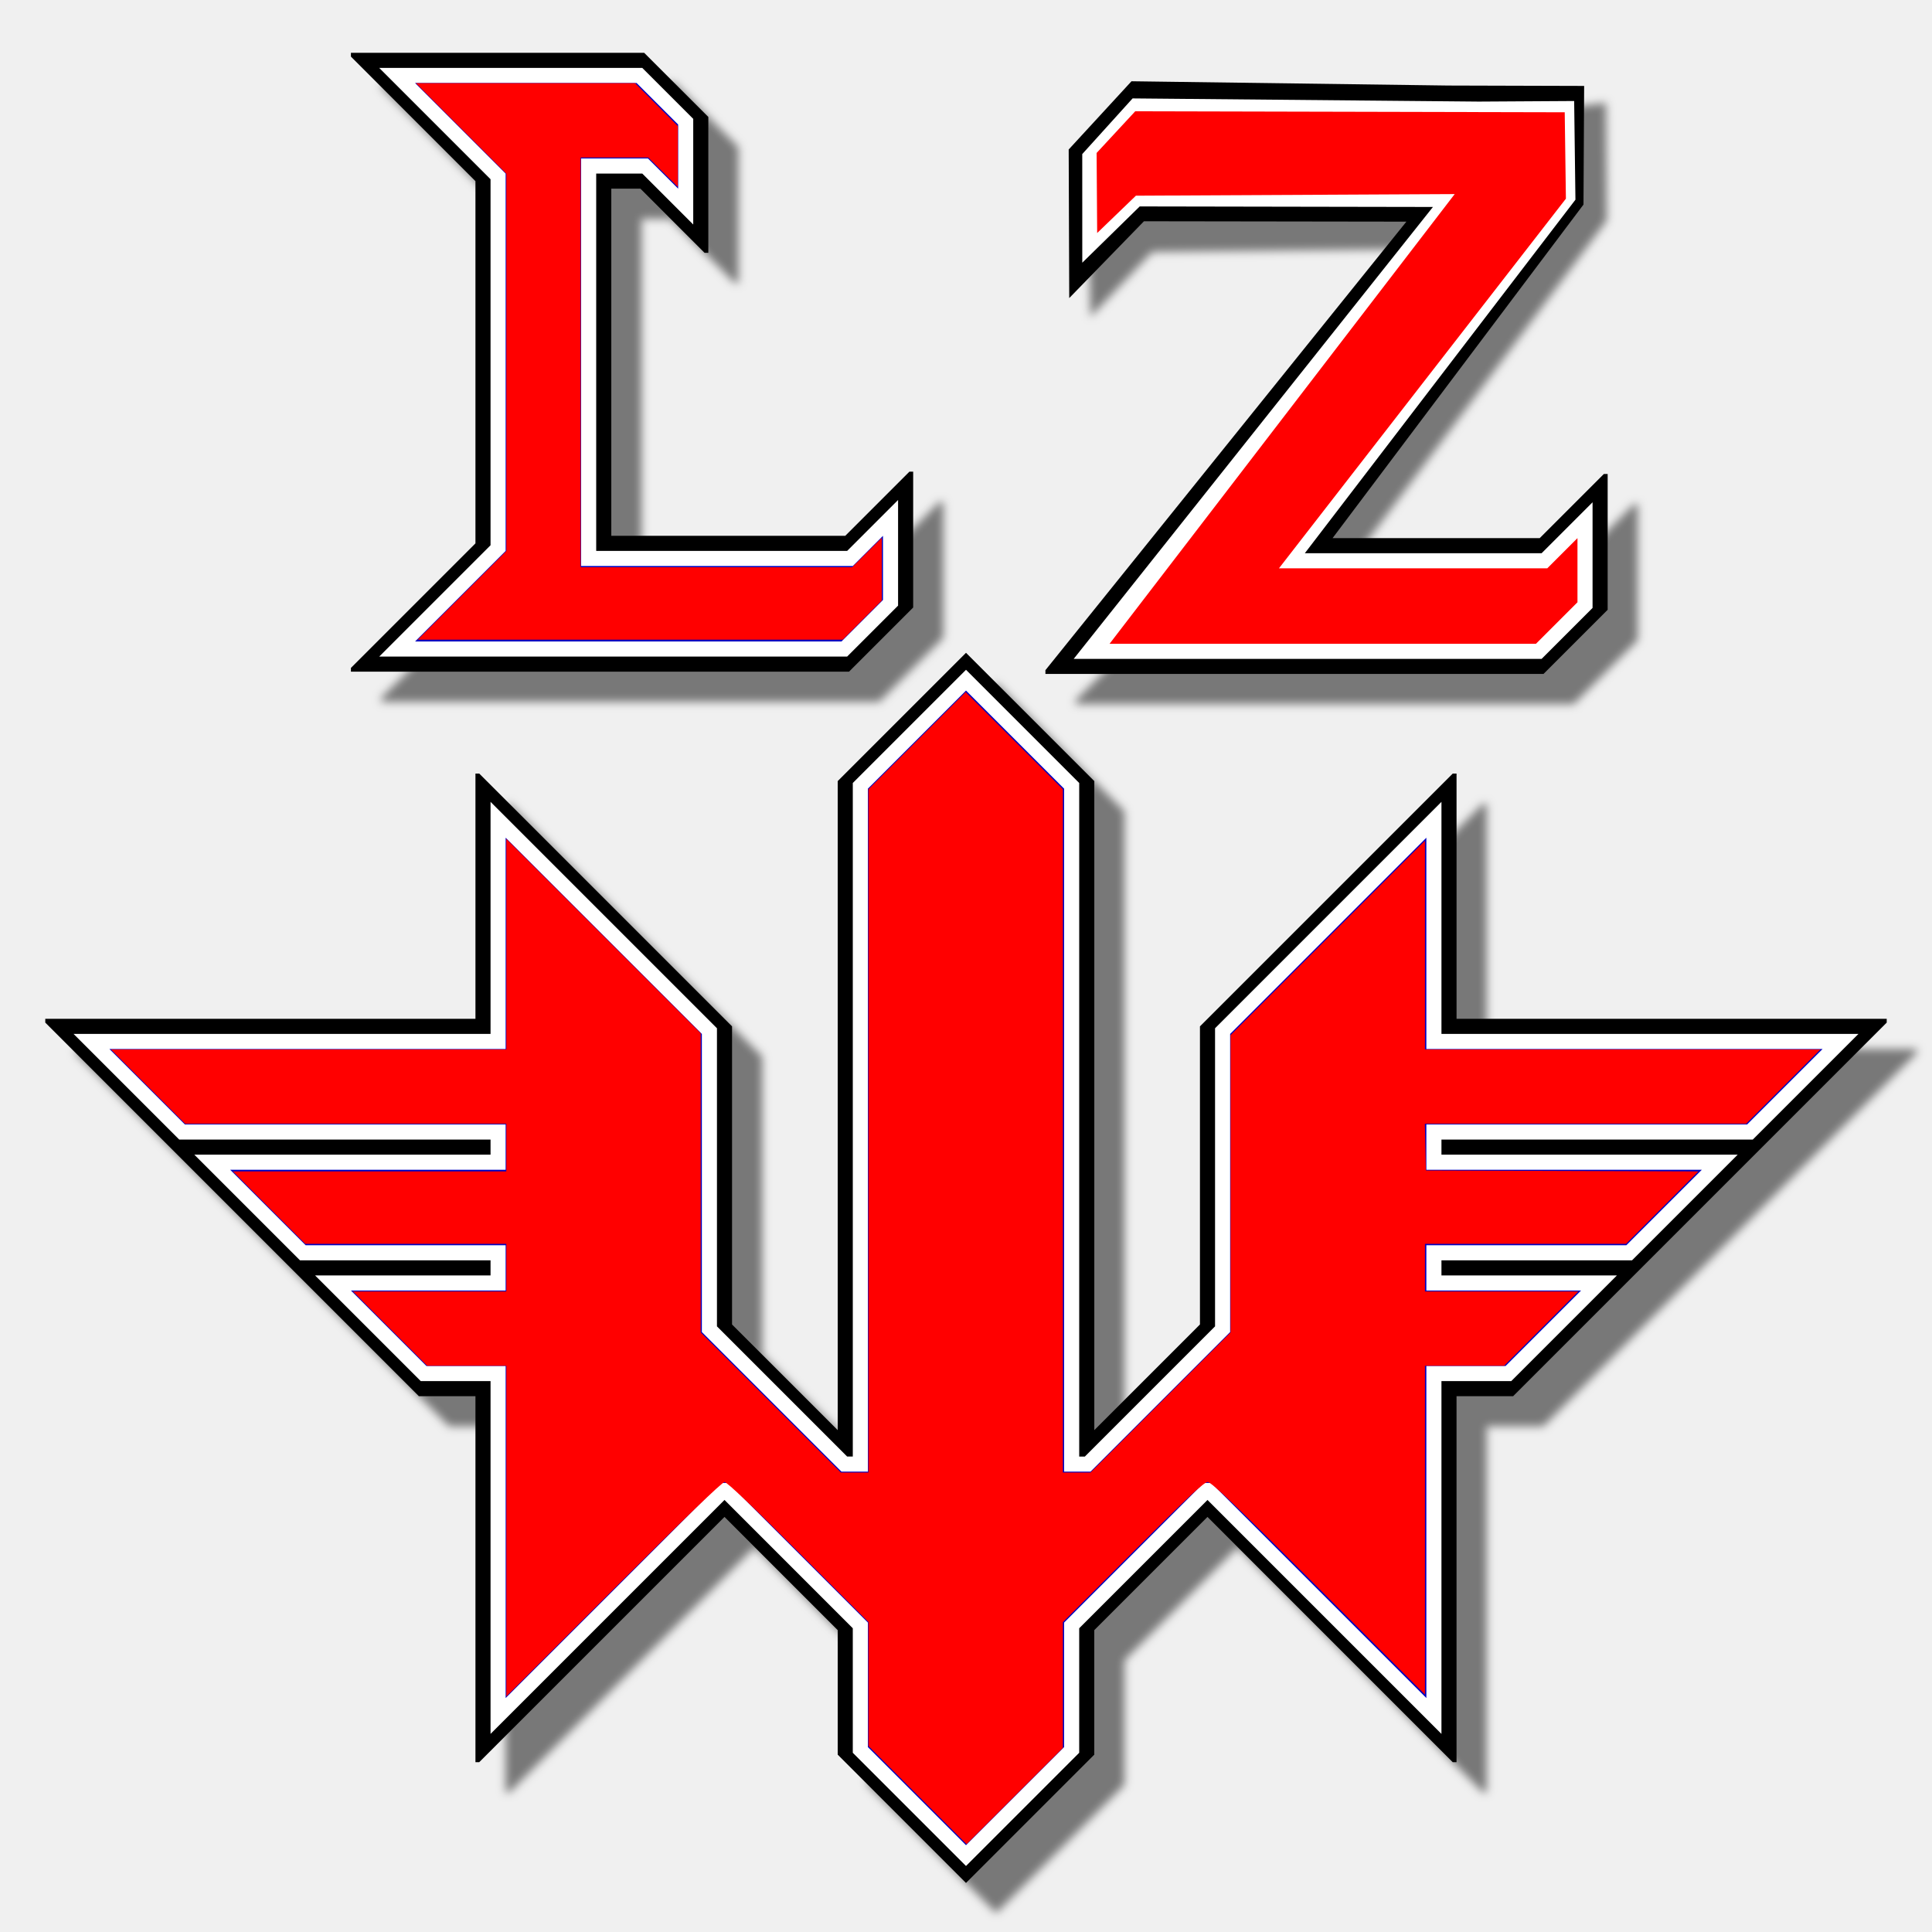
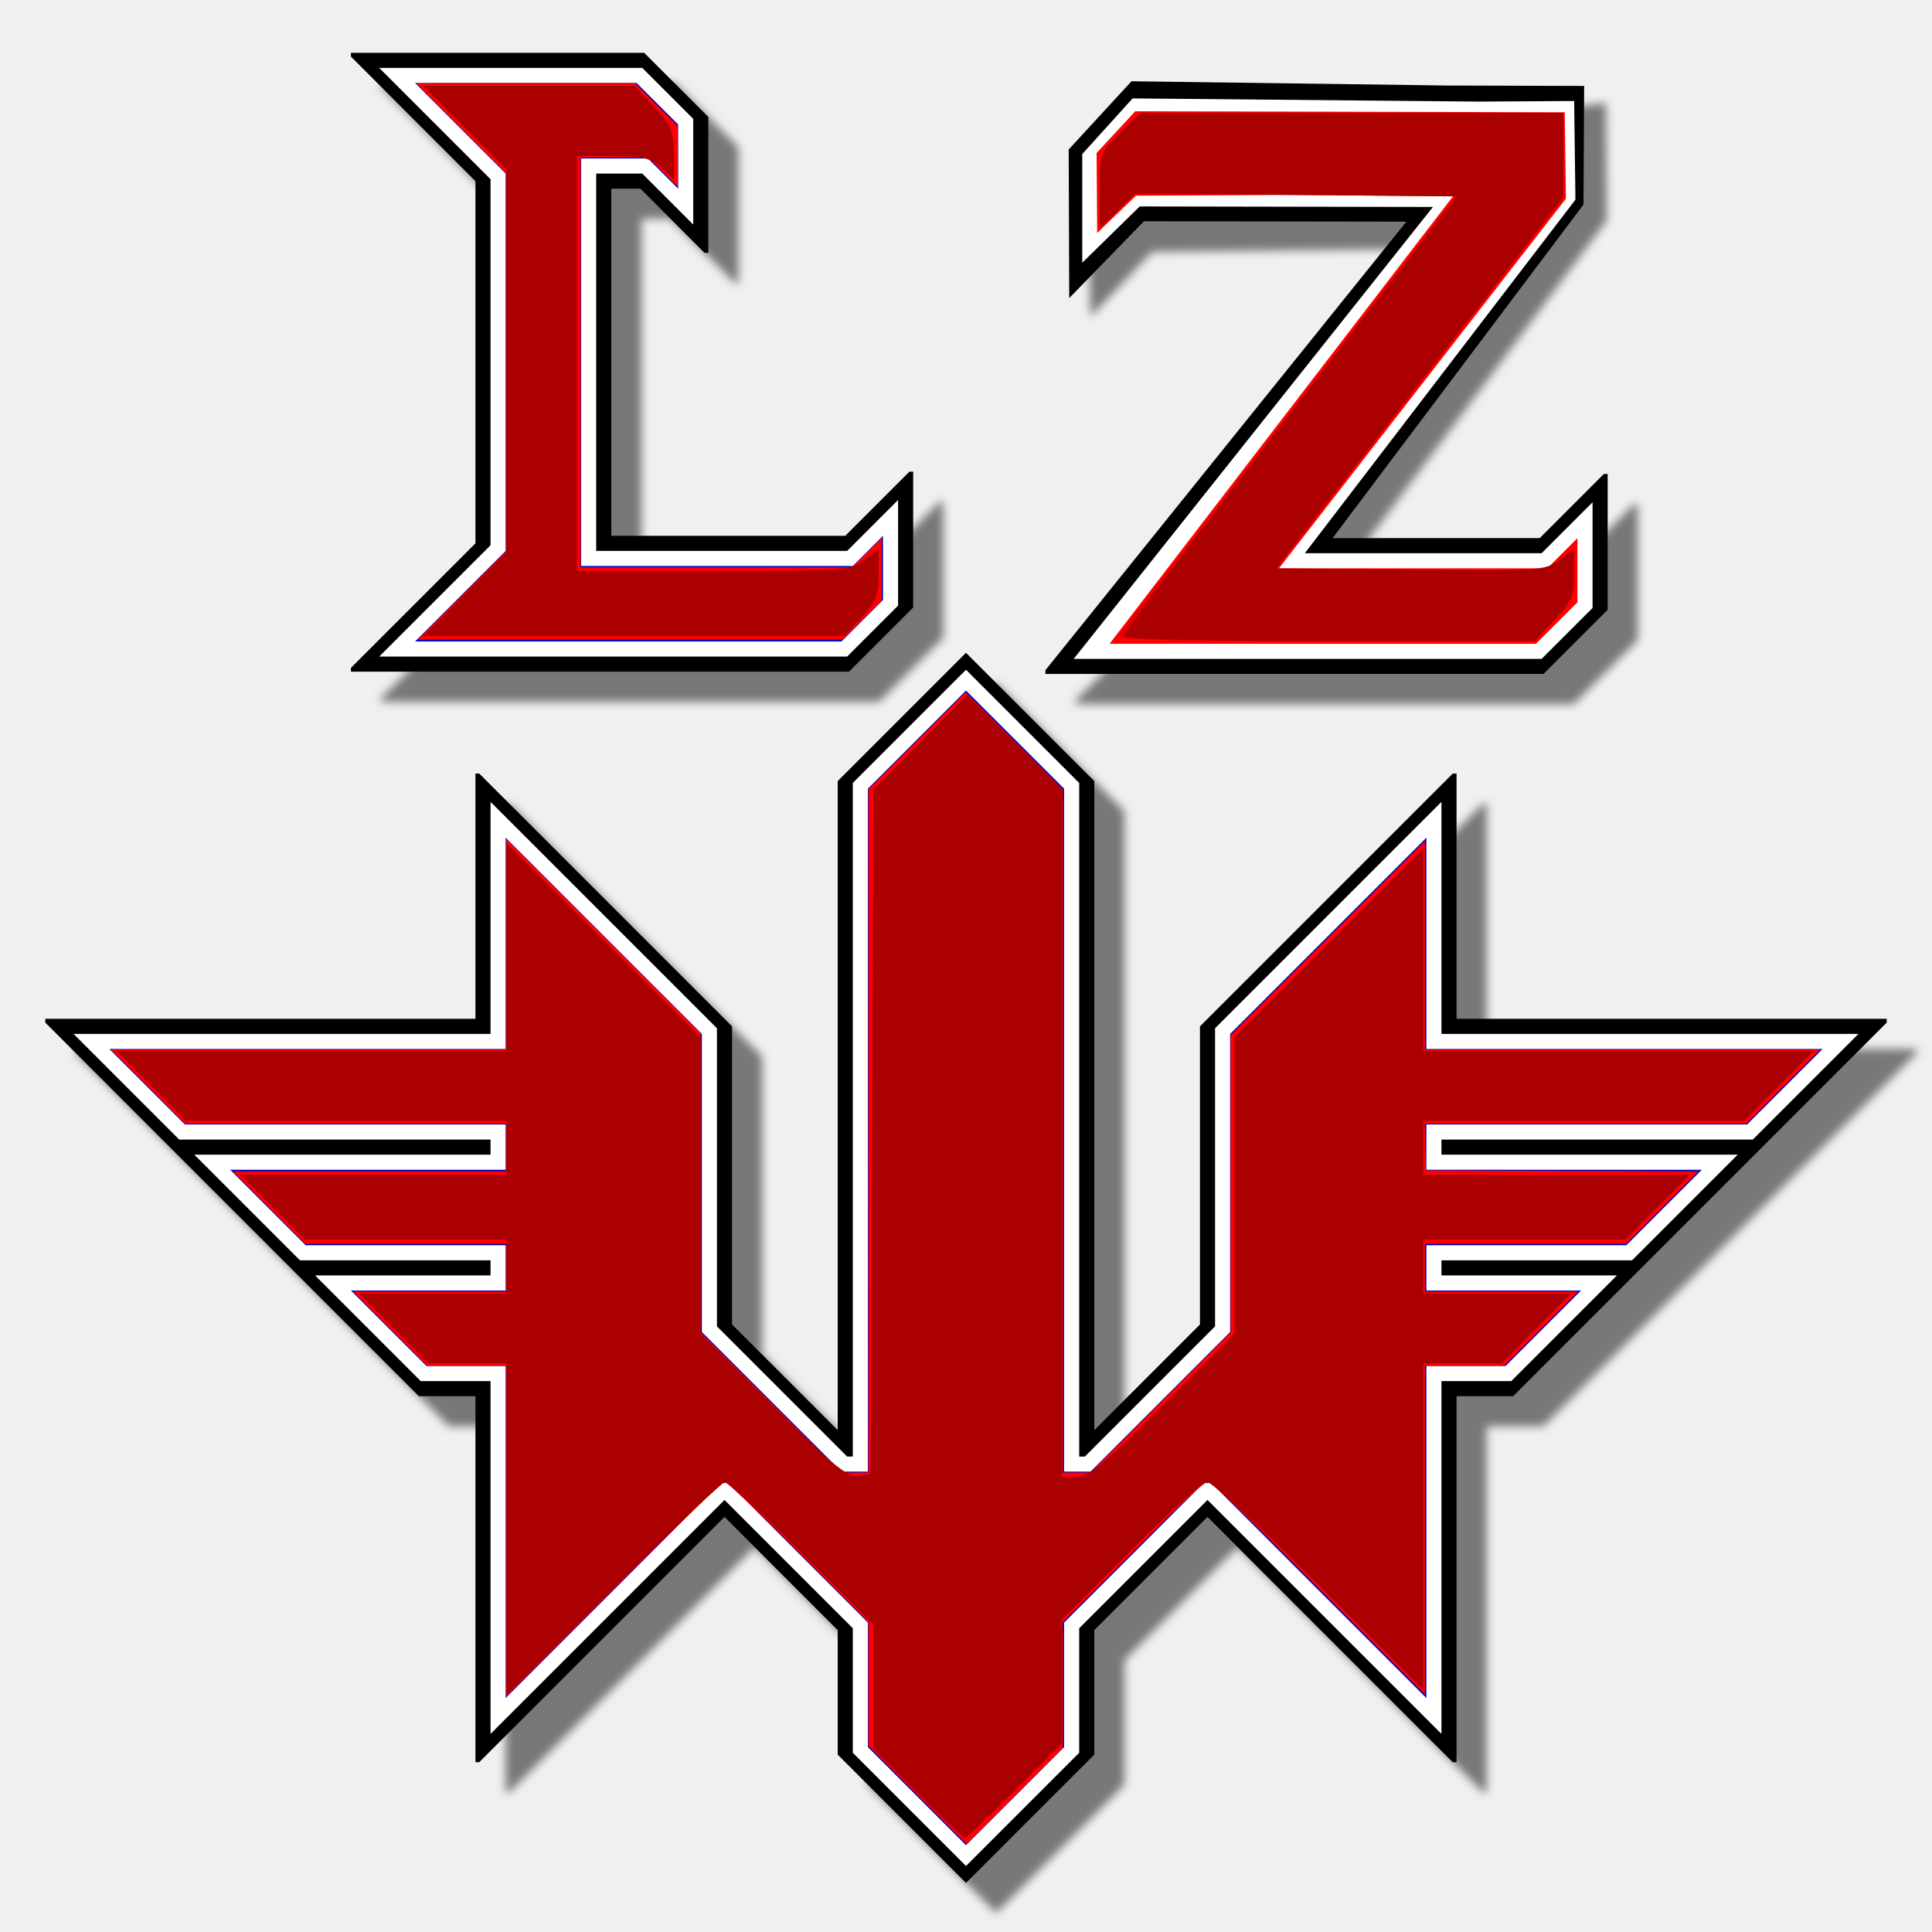
<svg xmlns="http://www.w3.org/2000/svg" width="1024" height="1024" viewBox="0 0 270.933 270.933" version="1.1" id="svg8">
  <defs id="defs2">
    <filter style="color-interpolation-filters:sRGB" id="filter4739" x="-0.02" width="1.039" y="-0.018" height="1.036">
      <feGaussianBlur stdDeviation="0.644" id="feGaussianBlur4741" />
    </filter>
    <filter style="color-interpolation-filters:sRGB" id="filter4747" x="-0.006" width="1.012" y="-0.009" height="1.018">
      <feGaussianBlur stdDeviation="0.644" id="feGaussianBlur4749" />
    </filter>
    <filter style="color-interpolation-filters:sRGB" id="filter4739-7" x="-0.02" width="1.039" y="-0.018" height="1.036">
      <feGaussianBlur stdDeviation="0.644" id="feGaussianBlur4741-0" />
    </filter>
  </defs>
  <g id="g4617" transform="translate(4.233333,-21.83332)">
    <path id="path4569" d="m 49.212,33.475 0,0.529 17.462,17.462 0,50.8 -17.462,17.462 0,0.529 69.85,0 8.996,-8.996 0,-19.05 -0.529,0 -8.996,8.996 -32.808,0 0,-14.817 0,-19.05 0,-14.817 4.082,0 8.996,8.996 0.529,0 0,-19.05 -8.996,-8.996 z" style="opacity:0.5;fill:#000000;fill-opacity:1;stroke:none;stroke-width:0.132;stroke-linecap:butt;stroke-linejoin:miter;stroke-miterlimit:4;stroke-dasharray:none;stroke-opacity:1;filter:url(#filter4739)" />
    <path id="path4573" d="m 135.467,117.612 17.992,17.992 v 91.017 L 168.275,211.804 v -41.804 l 35.454,-35.454 h 0.529 v 34.396 h 60.325 v 0.529 l -52.388,52.388 h -7.938 v 51.329 h -0.529 l -34.396,-34.396 -15.875,15.875 v 17.462 L 135.467,290.121 117.475,272.129 v -17.462 L 101.6,238.792 67.204,273.187 H 66.675 V 221.858 H 58.737 L 6.35,169.471 v -0.529 h 60.325 v -34.396 h 0.529 l 35.454,35.454 v 41.804 l 14.817,14.817 v -91.017 z" style="opacity:0.5;fill:#000000;fill-opacity:1;stroke:none;stroke-width:0.132;stroke-linecap:butt;stroke-linejoin:miter;stroke-miterlimit:4;stroke-dasharray:none;stroke-opacity:1;filter:url(#filter4747)" />
  </g>
  <g id="layer2" />
  <g id="layer1" transform="translate(0,-26.06665)">
    <g id="g4567" style="display:inline">
      <path id="path4557" d="m 135.467,117.612 17.992,17.992 v 91.017 L 168.275,211.804 v -41.804 l 35.454,-35.454 h 0.529 v 34.396 h 60.325 v 0.529 l -52.388,52.388 h -7.938 v 51.329 h -0.529 l -34.396,-34.396 -15.875,15.875 v 17.462 L 135.467,290.121 117.475,272.129 v -17.462 L 101.6,238.792 67.204,273.187 H 66.675 V 221.858 H 58.737 L 6.35,169.471 v -0.529 h 60.325 v -34.396 h 0.529 l 35.454,35.454 v 41.804 l 14.817,14.817 v -91.017 z" style="fill:#000000;fill-opacity:1;stroke:none;stroke-width:0.132;stroke-linecap:butt;stroke-linejoin:miter;stroke-miterlimit:4;stroke-dasharray:none;stroke-opacity:1" />
      <path id="path4560" d="m 135.467,119.994 15.875,15.875 v 94.456 h 0.794 l 18.256,-18.256 v -41.804 l 31.75,-31.75 v 32.544 h 58.473 l -14.817,14.817 h -43.656 v 2.117 h 41.54 l -14.817,14.817 h -26.723 v 2.117 h 24.606 l -14.817,14.817 h -9.79 v 49.477 l -32.808,-32.808 -17.992,17.992 v 17.462 l -15.875,15.875 -15.875,-15.875 v -17.462 L 101.6,236.41 68.792,269.219 V 219.742 H 59.002 L 44.185,204.925 h 24.606 v -2.117 H 42.069 L 27.252,187.992 h 41.54 l -10e-7,-2.117 H 25.135 L 10.319,171.058 h 58.473 v -32.544 l 31.75,31.75 v 41.804 l 18.256,18.256 h 0.794 v -94.456 z" style="fill:#ffffff;fill-opacity:1;stroke:none;stroke-width:0.132;stroke-linecap:butt;stroke-linejoin:miter;stroke-miterlimit:4;stroke-dasharray:none;stroke-opacity:1" />
      <path style="fill:#0000c0;fill-opacity:1;stroke:none;stroke-width:0.132;stroke-linecap:butt;stroke-linejoin:miter;stroke-miterlimit:4;stroke-dasharray:none;stroke-opacity:1" d="m 135.467,122.904 13.758,13.758 v 95.779 h 3.704 l 19.579,-19.579 V 171.058 L 200.025,143.542 v 29.633 h 55.562 l -10.583,10.583 H 200.025 v 6.35 h 38.629 l -10.583,10.583 H 200.025 v 6.35 h 21.696 L 211.137,217.625 H 200.025 v 46.567 l -30.163,-30.163 h -1.058 L 149.225,253.608 v 17.462 l -13.758,13.758 -13.758,-13.758 v -17.462 l -19.579,-19.579 h -1.058 l -30.162,30.163 v -46.567 h -11.113 L 49.212,207.042 h 21.696 v -6.35 H 42.862 L 32.279,190.108 h 38.629 v -6.35 H 25.929 L 15.346,173.175 h 55.562 V 143.542 L 98.425,171.058 v 41.804 l 19.579,19.579 h 3.704 v -95.779 z" id="path4562" />
    </g>
    <g id="g4555" />
    <g id="g4546">
      <path id="path4533" d="m 49.212,33.475 0,0.529 17.462,17.462 0,50.8 -17.462,17.462 0,0.529 69.85,0 8.996,-8.996 0,-19.05 -0.529,0 -8.996,8.996 -32.808,0 0,-14.817 0,-19.05 0,-14.817 4.082,0 8.996,8.996 0.529,0 0,-19.05 -8.996,-8.996 z" style="fill:#000000;fill-opacity:1;stroke:none;stroke-width:0.132;stroke-linecap:butt;stroke-linejoin:miter;stroke-miterlimit:4;stroke-dasharray:none;stroke-opacity:1" />
      <path style="fill:#ffffff;fill-opacity:1;stroke:none;stroke-width:0.132;stroke-linecap:butt;stroke-linejoin:miter;stroke-miterlimit:4;stroke-dasharray:none;stroke-opacity:1" d="m 53.181,35.592 15.61,15.61 0,51.329 -15.61,15.61 65.617,0 7.144,-7.144 0,-14.817 -7.144,7.144 -35.19,0 0,-19.05 0,-14.817 0,-19.05 6.463,0 7.144,7.144 0,-14.817 -7.144,-7.144 z" id="path4535" />
      <path id="path4537" d="m 58.208,37.708 12.7,12.7 0,52.917 -12.7,12.7 59.796,0 5.821,-5.821 0,-8.996 -4.233,4.233 -38.1,0 0,-23.283 0,-10.583 0,-23.283 9.374,0 4.233,4.233 0,-8.996 -5.821,-5.821 z" style="fill:#0000c0;fill-opacity:1;stroke:none;stroke-width:0.132;stroke-linecap:butt;stroke-linejoin:miter;stroke-miterlimit:4;stroke-dasharray:none;stroke-opacity:1" />
    </g>
    <path id="path4569-9" d="m 152.536,49.558 0.378,20.94 8.662,-9.105 43.575,-0.458 -36.853,45.886 -17.462,17.462 0,0.529 69.85,0 8.996,-8.996 0,-19.05 -0.529,0 -8.996,8.996 -31.296,0 36.475,-48.797 -0.113,-16.48 z" style="opacity:0.5;fill:#000000;fill-opacity:1;stroke:none;stroke-width:0.132;stroke-linecap:butt;stroke-linejoin:miter;stroke-miterlimit:4;stroke-dasharray:none;stroke-opacity:1;filter:url(#filter4739-7)" />
    <path id="path4533-3" d="m 149.943,67.867 10.478,-10.771 36.804,0.053 -50.622,62.9 0,0.529 69.85,0 8.996,-8.996 0,-19.05 -0.529,0 -8.996,8.996 -29.048,0 35.184,-46.775 0.092,-16.636 -19.053,-0.055 -44.424,-0.6 -8.808,9.569 z" style="fill:#000000;fill-opacity:1;stroke:none;stroke-width:0.132;stroke-linecap:butt;stroke-linejoin:miter;stroke-miterlimit:4;stroke-dasharray:none;stroke-opacity:1" />
    <path style="fill:#ffffff;fill-opacity:1;stroke:none;stroke-width:0.132;stroke-linecap:butt;stroke-linejoin:miter;stroke-miterlimit:4;stroke-dasharray:none;stroke-opacity:1" d="m 151.773,62.907 8.054,-7.891 41.12,0.074 -50.376,63.373 65.617,0 7.144,-7.144 0,-14.817 -7.144,7.144 -33.205,0 37.947,-49.573 -0.178,-13.841 -13.383,0.081 -48.54,-0.446 -7.06,7.806 z" id="path4535-6" />
    <path id="path4537-0" d="m 153.861,58.743 5.432,-5.234 44.707,-0.226 -48.401,63.064 59.796,0 5.821,-5.821 0,-8.996 -4.233,4.233 -37.628,0 40.238,-51.835 -0.165,-12.116 -60.231,-0.138 -5.414,5.843 z" style="fill:#ff0000;fill-opacity:1;stroke:none;stroke-width:0.132;stroke-linecap:butt;stroke-linejoin:miter;stroke-miterlimit:4;stroke-dasharray:none;stroke-opacity:1" />
    <path style="fill:#ff0000" d="m 244.886,315.541 23.478,-23.494 0,-99.989 0,-99.989 -23.983,-23.999 -23.983,-23.999 58.092,0 58.092,0 11.348,11.38 11.348,11.38 0,16.123 0,16.123 -7.851,-7.805 -7.851,-7.805 -17.908,0 -17.908,0 0,108.591 0,108.591 71.951,0 71.951,0 7.851,-7.805 7.851,-7.805 0,16.627 0,16.627 -10.336,10.371 -10.336,10.371 -112.642,0 -112.642,0 23.478,-23.494 z" id="path3450" transform="matrix(0.2645833,0,0,0.2645834,-8.0744428e-6,26.06664)" />
    <path style="fill:#ff0000" d="m 486.297,951.433 -26.004,-26.019 0,-32.828 0,-32.828 -37.128,-37.118 c -23.972,-23.965 -37.841,-37.118 -39.14,-37.118 -1.312,0 -21.787,19.773 -58.836,56.818 l -56.824,56.818 0,-87.627 0,-87.627 -20.97,0 -20.97,0 -19.679,-19.698 -19.679,-19.698 40.649,0 40.649,0 0,-12.627 0,-12.627 -53.296,0 -53.296,0 -19.173,-19.193 -19.173,-19.193 72.468,0 72.468,0 0,-12.627 0,-12.627 -85.115,0 -85.115,0 -19.679,-19.698 -19.679,-19.698 104.794,0 104.794,0 0,-55.807 0,-55.807 51.518,51.51 51.518,51.51 0,79.306 0,79.306 37.128,37.118 37.128,37.118 7.319,0 7.319,0 0,-181.077 0,-181.077 25.759,-25.744 25.759,-25.744 25.759,25.744 25.759,25.744 0,181.077 0,181.077 7.329,0 7.329,0 37.118,-37.128 37.118,-37.128 0,-78.791 0,-78.791 51.518,-51.51 51.518,-51.51 0,55.302 0,55.302 104.794,0 104.794,0 -19.679,19.698 -19.679,19.698 -85.146,0 -85.146,0 0.284,12.374 0.284,12.374 72.209,0.259 72.209,0.259 -19.166,19.186 -19.166,19.186 -53.296,0 -53.296,0 0,12.627 0,12.627 40.649,0 40.649,0 -19.679,19.698 -19.679,19.698 -20.97,0 -20.97,0 0,87.122 0,87.122 -56.319,-56.313 c -44.401,-44.396 -56.854,-56.313 -58.847,-56.313 -1.977,0 -10.607,8.083 -39.645,37.128 l -37.118,37.128 0,33.337 0,33.337 -25.514,25.499 -25.514,25.499 -26.004,-26.019 z" id="path3452" transform="matrix(0.2645833,0,0,0.2645834,-8.0744428e-6,26.06664)" />
+     <path style="fill:#d40000" d="m 246.502,314.74 22.076,-22.206 0,-101.302 0,-101.302 -22.076,-22.206 -22.076,-22.206 55.782,0 55.782,0 10.58,10.835 c 9.277,9.501 10.58,12.552 10.58,24.784 l 0,13.949 -6.613,-6.212 c -5.428,-5.099 -10.035,-6.212 -25.714,-6.212 l -19.102,0 0,110 0,110 73.387,0 c 71.416,0 73.565,-0.167 80,-6.212 l 6.613,-6.212 0,14.223 c 0,12.338 -1.249,15.434 -9.422,23.355 l -9.422,9.132 -111.226,0 -111.226,0 22.076,-22.206 z" id="path3360" transform="matrix(0.2645833,0,0,0.2645834,-8.0744428e-6,26.06664)" />
+     <path style="fill:#d40000" d="m 593.598,336.232 c 1.575,-1.964 42.326,-55 90.558,-117.857 l 87.695,-114.286 -85.027,-0.758 -85.027,-0.758 -9.466,9.175 -9.466,9.175 0,-19.981 c 0,-19.364 0.335,-20.307 10.835,-30.56 l 10.835,-10.58 112.022,0 112.022,0 0,22.516 0,22.516 -75.714,97.61 c -41.643,53.685 -75.714,98.196 -75.714,98.912 0,0.716 32.381,1.302 71.959,1.302 69.949,0 72.143,-0.173 78.571,-6.212 l 6.613,-6.212 0,14.204 c 0,12.677 -1.165,15.341 -10.835,24.784 l -10.835,10.58 -110.944,0 c -88.377,0 -110.361,-0.726 -108.081,-3.571 z" id="path3362" transform="matrix(0.2645833,0,0,0.2645834,-8.0744428e-6,26.06664)" />
+     <path style="fill:#aa0000" d="m 486.372,950.458 -23.508,-23.631 0,-32.837 0,-32.837 -37.895,-37.817 c -20.842,-20.8 -39.152,-37.817 -40.688,-37.817 -1.536,0 -28.197,25.381 -59.247,56.402 l -56.455,56.402 0,-87.83 0,-87.83 -20.797,0 -20.797,0 -18.406,-18.571 -18.406,-18.571 39.203,0 39.203,0 0,-14.286 0,-14.286 -53.661,0 -53.661,0 -16.964,-17.143 -16.964,-17.143 70.625,0 70.625,0 0,-14.286 0,-14.286 -85.083,0 -85.083,0 -18.406,-18.571 -18.406,-18.571 103.489,0 103.489,0 0,-54.97 0,-54.97 51.429,51.369 51.429,51.369 0,78.641 0,78.641 38.15,38.071 c 30.828,30.764 39.465,37.886 45,37.103 l 6.85,-0.968 0.736,-181.394 0.736,-181.394 24.92,-25.036 24.92,-25.036 25.058,24.942 25.058,24.942 0,182.202 0,182.202 7.897,0 c 6.327,0 15.417,-7.535 45.714,-37.895 l 37.817,-37.895 0,-78.564 0,-78.564 50,-49.939 50,-49.939 0,53.541 0,53.541 103.489,0 103.489,0 -18.406,18.571 -18.406,18.571 -85.083,0 -85.083,0 0,14.286 0,14.286 70.625,0 70.625,0 -16.964,17.143 -16.964,17.143 -53.661,0 -53.661,0 0,14.286 0,14.286 39.203,0 39.203,0 -18.406,18.571 -18.406,18.571 -20.797,0 -20.797,0 0,86.401 0,86.401 -55.027,-54.973 c -30.265,-30.235 -56.962,-54.973 -59.327,-54.973 -2.365,0 -20.674,16.411 -40.687,36.468 l -36.387,36.468 0,32.761 0,32.761 -24.94,25.057 c -13.717,13.781 -25.638,25.057 -26.492,25.057 -0.853,0 -12.13,-10.634 -25.06,-23.631 z" id="path3364" transform="matrix(0.2645833,0,0,0.2645834,-8.0744428e-6,26.06664)" />
+     <path style="fill:#aa0000" d="m 596.06,337.495 c -0.785,-1.269 38.478,-54.305 87.249,-117.857 l 88.676,-115.549 -85.094,-0.758 -85.094,-0.758 -9.466,9.175 -9.466,9.175 0,-19.981 c 0,-19.364 0.335,-20.307 10.835,-30.56 l 10.835,-10.58 112.022,0 112.022,0 0,22.444 0,22.444 -76.116,98.27 -76.116,98.27 71.059,0.766 c 67.774,0.73 71.425,0.495 78.973,-5.086 l 7.914,-5.851 0,12.934 c 0,10.848 -1.666,14.779 -10.332,24.371 l -10.332,11.437 -108.07,0 c -59.439,0 -108.712,-1.039 -109.497,-2.308 z" id="path3366" transform="matrix(0.2645833,0,0,0.2645834,-8.0744428e-6,26.06664)" />
+     <path style="fill:#aa0000" d="m 246.502,314.74 22.076,-22.206 0,-101.302 0,-101.302 -22.076,-22.206 -22.076,-22.206 56.029,0 56.029,0 10.332,11.437 c 8.765,9.702 10.332,13.461 10.332,24.784 l 0,13.347 -6.613,-6.212 c -5.428,-5.099 -10.035,-6.212 -25.714,-6.212 l -19.102,0 0,110 0,110 72.472,0 c 68.992,0 72.833,-0.284 80,-5.922 l 7.528,-5.922 0,12.965 c 0,10.428 -1.735,14.942 -8.867,23.065 l -8.867,10.099 -111.78,0 -111.78,0 22.076,-22.206 z" id="path3368" transform="matrix(0.2645833,0,0,0.2645834,-8.0744428e-6,26.06664)" />
  </g>
</svg>
